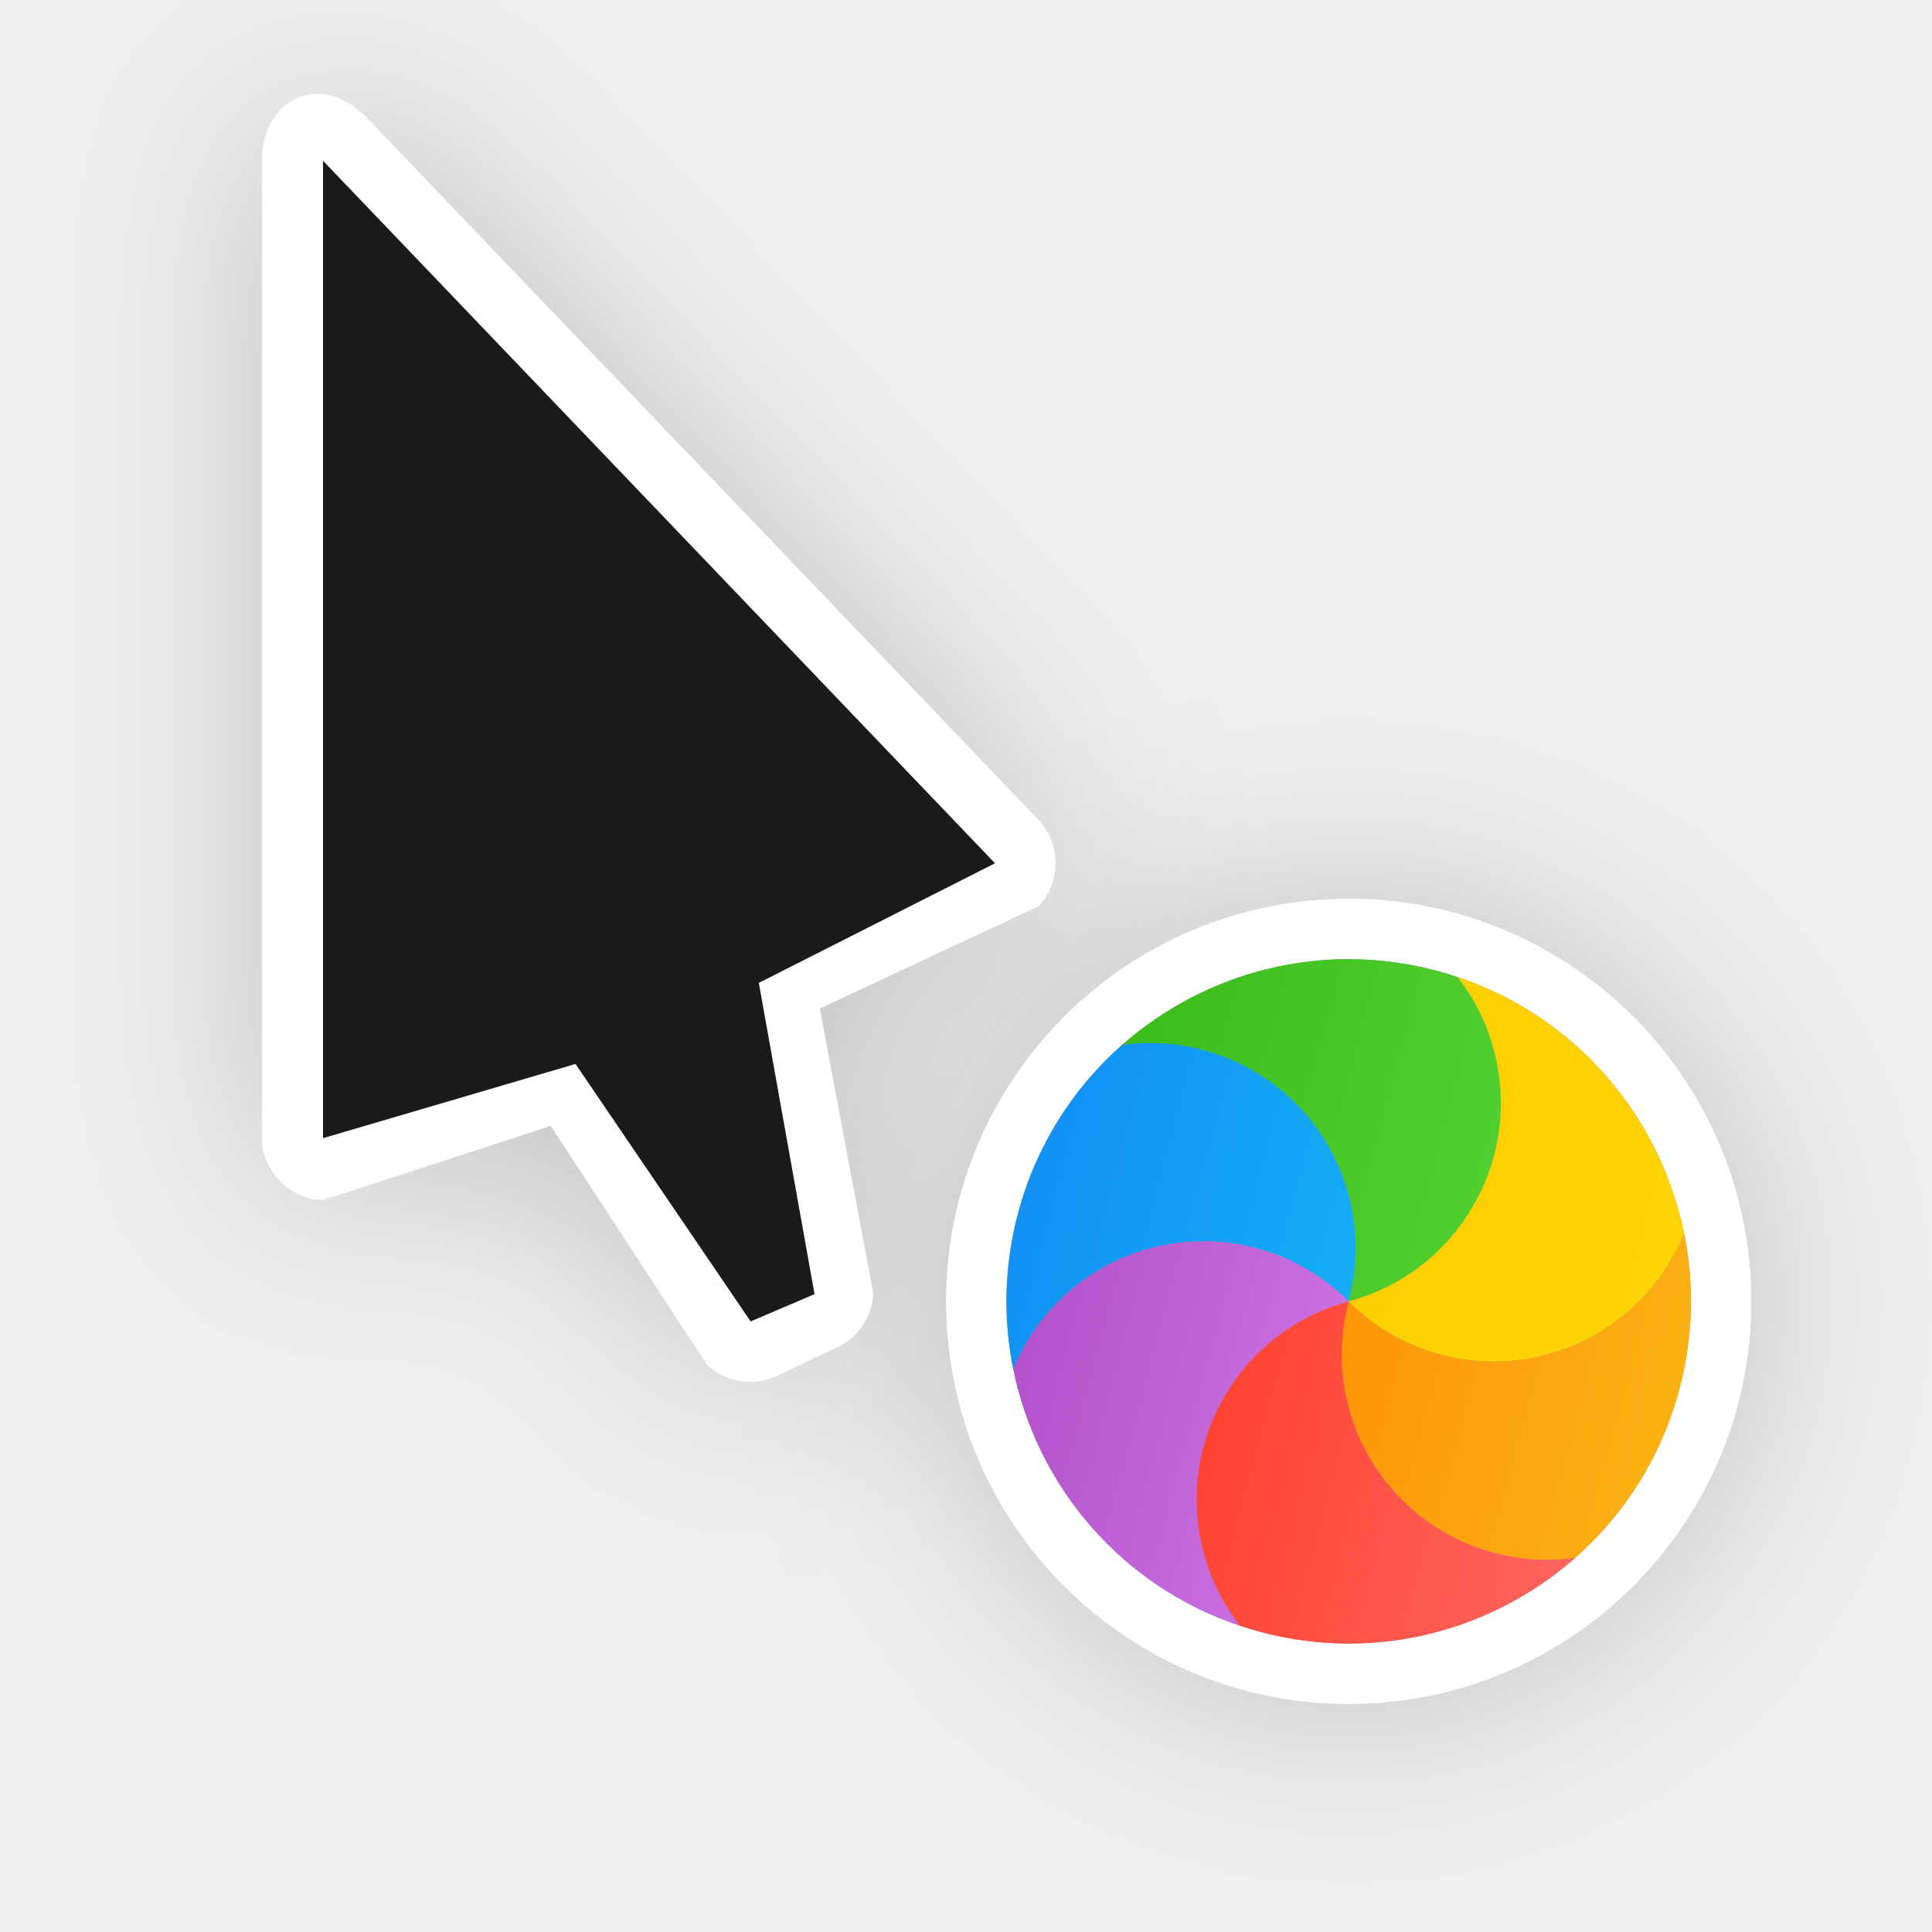
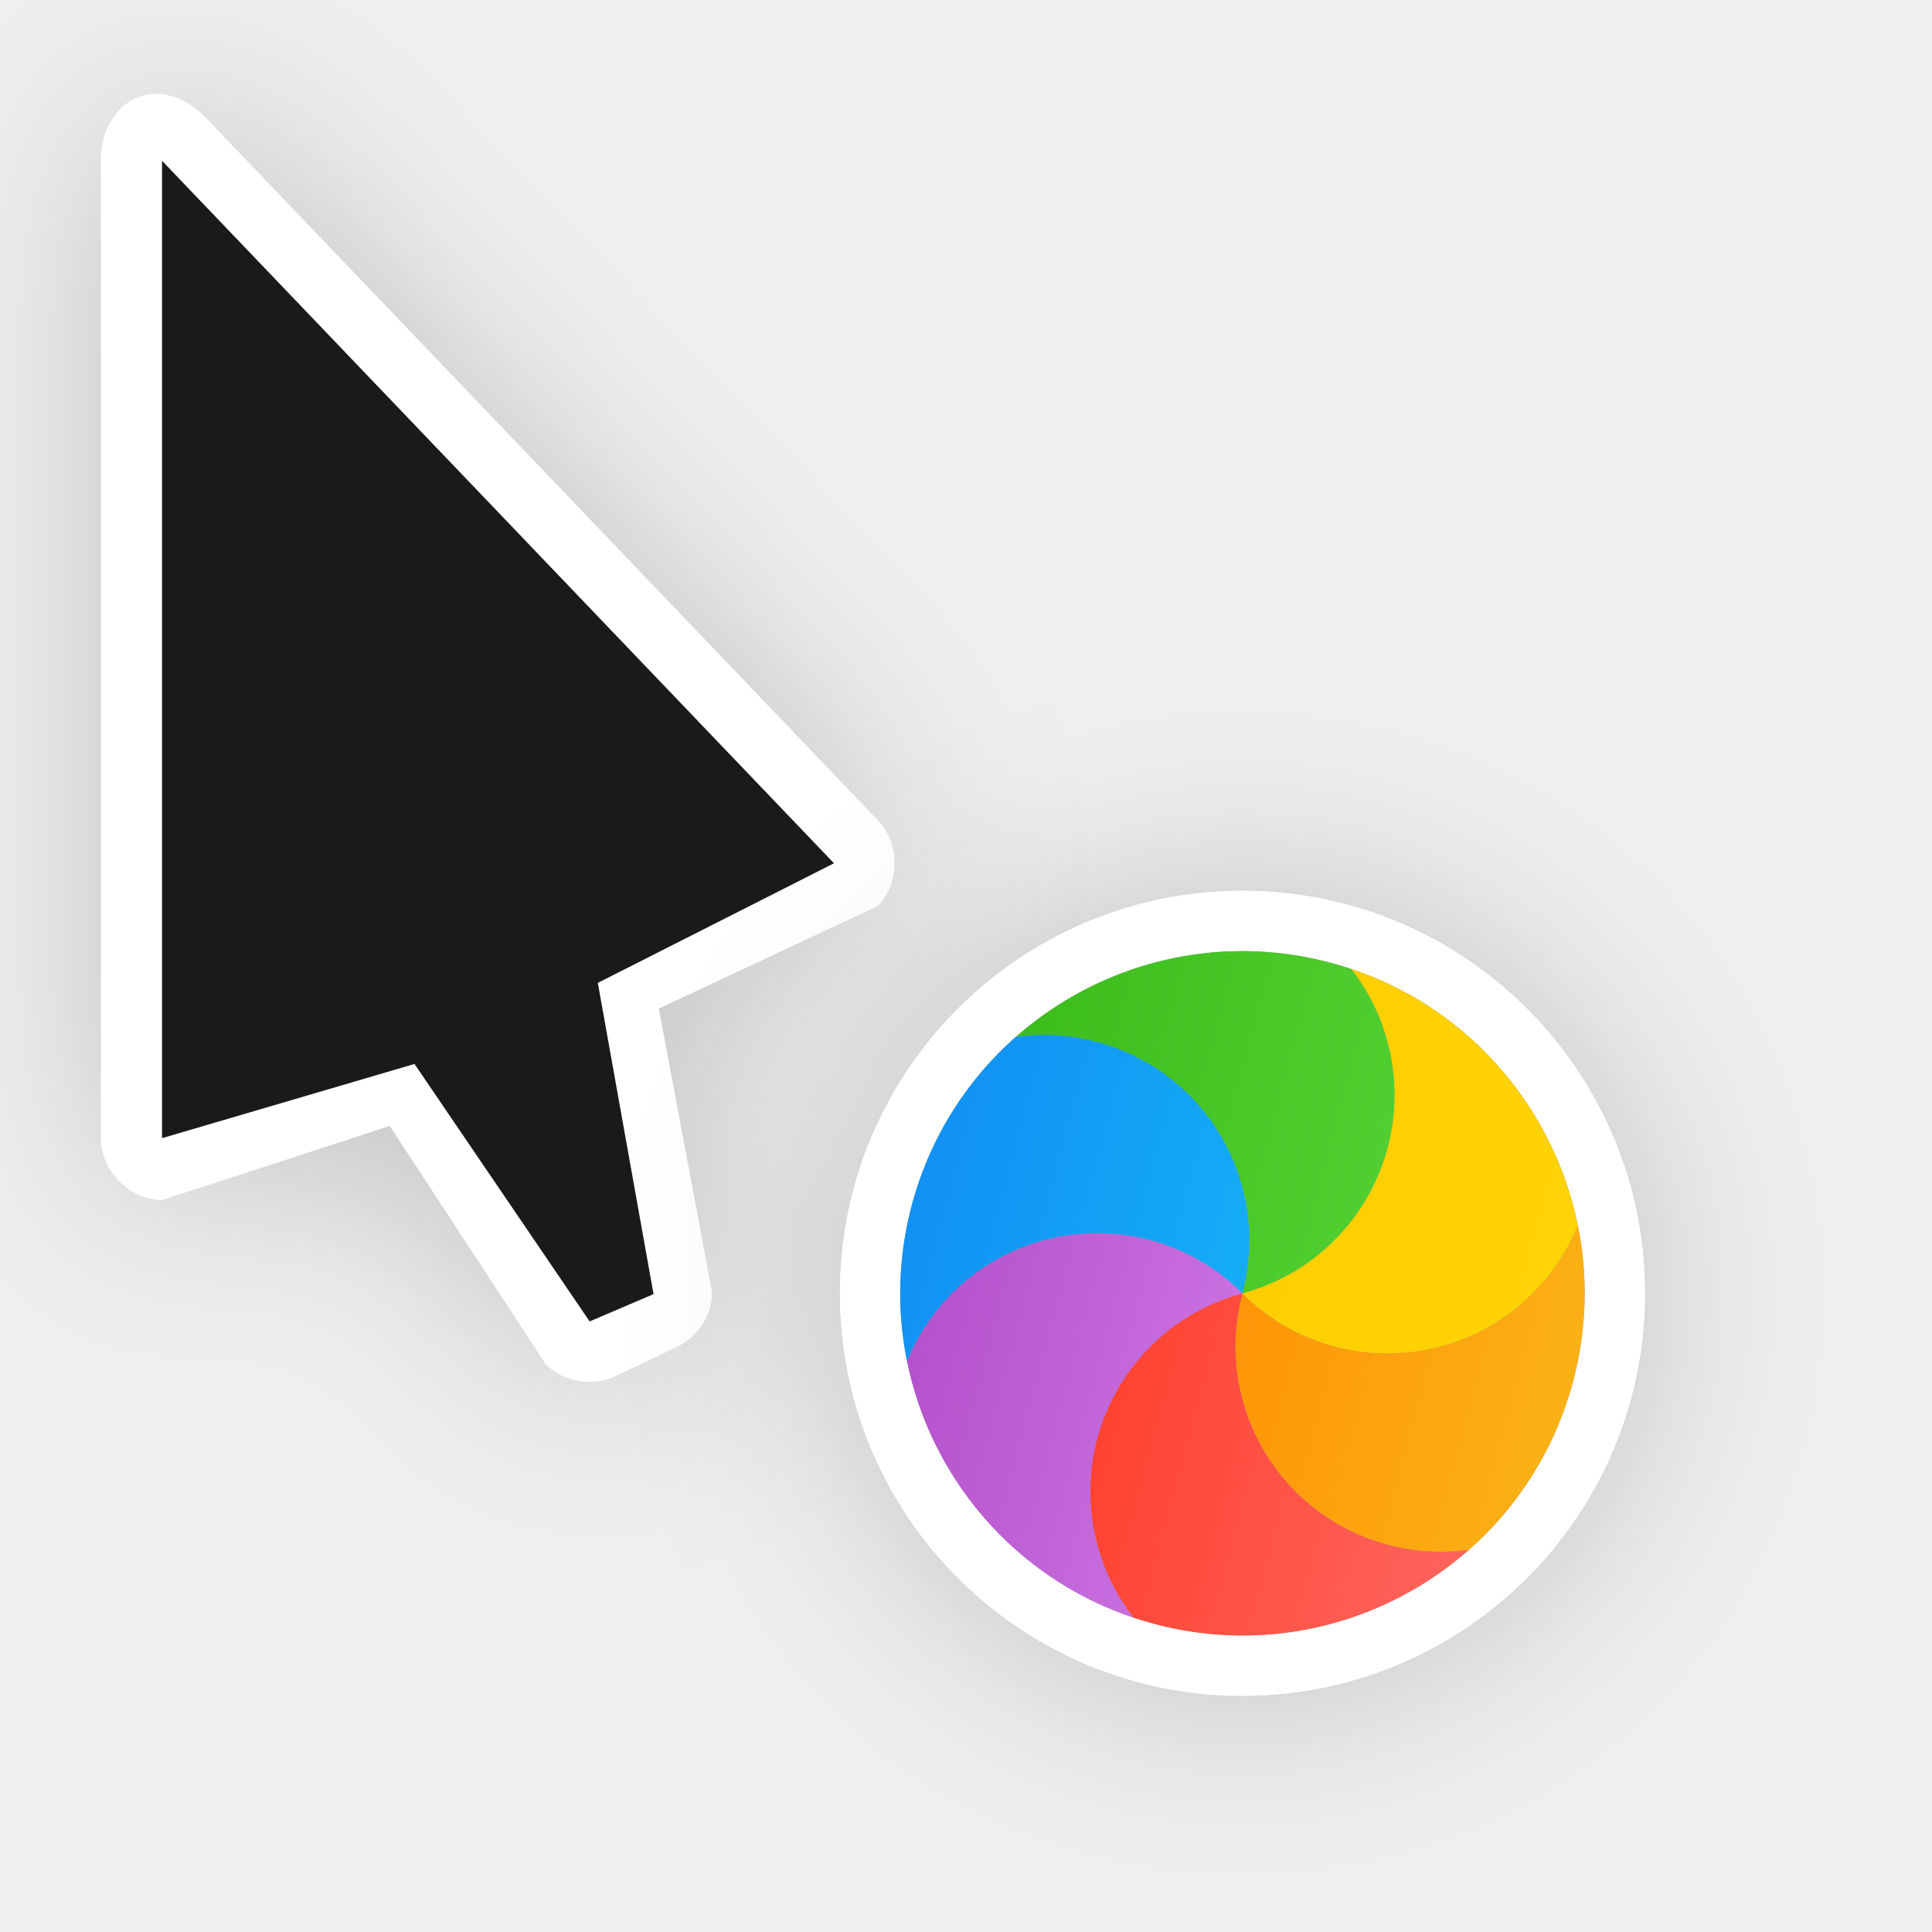
<svg xmlns="http://www.w3.org/2000/svg" height="24" viewBox="0 0 24 24" width="24" version="1.1" id="svg82">
  <defs id="defs86">
    <filter style="color-interpolation-filters:sRGB" id="filter1719" x="-0.328" width="1.656" y="-0.202" height="1.404">
      <feGaussianBlur stdDeviation="1.347" id="feGaussianBlur1721" />
    </filter>
    <filter style="color-interpolation-filters:sRGB" id="filter1723" x="-0.323" width="1.647" y="-0.323" height="1.647">
      <feGaussianBlur stdDeviation="2.965" id="feGaussianBlur1725" />
    </filter>
  </defs>
  <linearGradient id="a" gradientTransform="matrix(0.4579123,0,0,0.4380064,8.607332,9.250079)" gradientUnits="userSpaceOnUse" x1="17.871" x2="17.871" y1="7.669" y2="17.893">
    <stop offset="0" stop-color="#fbb114" id="stop2" />
    <stop offset="1" stop-color="#ff9508" id="stop4" />
  </linearGradient>
  <linearGradient id="b" gradientTransform="matrix(0.4206575,0,0,0.4767976,8.607332,9.250079)" gradientUnits="userSpaceOnUse" x1="23.954" x2="23.954" y1="8.61" y2="19.256">
    <stop offset="0" stop-color="#ff645d" id="stop7" />
    <stop offset="1" stop-color="#ff4332" id="stop9" />
  </linearGradient>
  <linearGradient id="c" gradientTransform="matrix(0.4914857,0,0,0.4080861,8.607332,9.250079)" gradientUnits="userSpaceOnUse" x1="20.127" x2="20.127" y1="19.205" y2="29.033">
    <stop offset="0" stop-color="#ca70e1" id="stop12" />
    <stop offset="1" stop-color="#b452cb" id="stop14" />
  </linearGradient>
  <linearGradient id="d" gradientTransform="matrix(0.4579123,0,0,0.4380064,8.607332,9.250079)" gradientUnits="userSpaceOnUse" x1="16.36" x2="16.36" y1="17.893" y2="28.118">
    <stop offset="0" stop-color="#14adf6" id="stop17" />
    <stop offset="1" stop-color="#1191f4" id="stop19" />
  </linearGradient>
  <linearGradient id="e" gradientTransform="matrix(0.4206575,0,0,0.4767976,8.607332,9.250079)" gradientUnits="userSpaceOnUse" x1="13.308" x2="13.308" y1="13.619" y2="24.265">
    <stop offset="0" stop-color="#52cf30" id="stop22" />
    <stop offset="1" stop-color="#3bbd1c" id="stop24" />
  </linearGradient>
  <linearGradient id="f" gradientTransform="matrix(0.4914857,0,0,0.4080861,8.607332,9.250079)" gradientUnits="userSpaceOnUse" x1="11.766" x2="11.766" y1="9.377" y2="19.205">
    <stop offset="0" stop-color="#ffd305" id="stop27" />
    <stop offset="1" stop-color="#fdcf01" id="stop29" />
  </linearGradient>
  <filter id="g" height="1.272" width="1.441" x="-0.22" y="-0.136" style="color-interpolation-filters:sRGB">
    <feGaussianBlur stdDeviation="1.192" id="feGaussianBlur32" />
  </filter>
  <filter id="h" height="1.444" width="1.444" x="-0.222" y="-0.222" style="color-interpolation-filters:sRGB">
    <feGaussianBlur stdDeviation="1.202" id="feGaussianBlur35" />
  </filter>
-   <path style="opacity:0.2;fill:#000000;fill-opacity:1;stroke-width:0.759;filter:url(#filter1719)" id="path1677" d="M 3.254,2.007 V 14.149 c 3.8e-5,0.397 0.362,0.759 0.759,0.759 0,0 2.946,-0.956 2.828,-0.922 l 1.939,2.962 c 0.224,0.224 0.594,0.284 0.877,0.142 l 0.765,-0.364 c 0.249,-0.121 0.42,-0.387 0.427,-0.664 l -0.664,-3.533 2.721,-1.272 c 0.277,-0.281 0.277,-0.787 0,-1.067 L 4.558,1.462 C 3.936,0.84 3.241,1.284 3.254,2.007 Z" />
-   <g transform="matrix(0.4545453,0,0,0.4545453,-147.3018,-353.978)" style="opacity:0.2;fill:#000000;fill-opacity:1;fill-rule:evenodd;filter:url(#filter1723)" id="g1697">
+   <path style="opacity:0.2;fill:#000000;fill-opacity:1;stroke-width:0.759;filter:url(#filter1719)" id="path1677" d="M 1.254,2.007 V 14.149 c 3.8e-5,0.397 0.362,0.759 0.759,0.759 0,0 2.946,-0.956 2.828,-0.922 l 1.939,2.962 c 0.224,0.224 0.594,0.284 0.877,0.142 L 8.422,16.726 c 0.249,-0.121 0.42,-0.387 0.427,-0.664 l -0.664,-3.533 2.721,-1.272 c 0.277,-0.281 0.277,-0.787 0,-1.067 L 2.558,1.462 C 1.936,0.84 1.241,1.284 1.254,2.007 Z" />
+   <g id="g46" transform="matrix(0.7588509,0,0,0.7588509,-122.5974,-577.1077)">
+     <path style="fill:#ffffff" id="path42" d="m 163.209,763.147 v 16 c 5e-5,0.524 0.476,1 1,1 0,0 3.883,-1.259 3.726,-1.215 l 2.555,3.903 c 0.295,0.295 0.783,0.375 1.156,0.188 l 1.008,-0.48 c 0.328,-0.159 0.554,-0.51 0.562,-0.875 l -0.875,-4.656 3.585,-1.677 c 0.365,-0.37 0.365,-1.037 0,-1.406 l -11,-11.5 c -0.82,-0.82 -1.736,-0.235 -1.719,0.719 z" />
+     <path style="fill:#1a1a1a" id="path44" d="m 164.209,779.134 v -16 l 11,11.5 -3.866,1.958 0.912,5.095 -1.046,0.447 -2.867,-4.215 z" />
+   </g>
+   <g transform="matrix(0.4545453,0,0,0.4545453,-148.6218,-354.078)" style="opacity:0.2;fill:#000000;fill-opacity:1;fill-rule:evenodd;filter:url(#filter1723)" id="g1697">
    <circle id="circle1683" r="11" cy="814.317" cx="360.923" style="fill:#000000;fill-opacity:1" />
    <path id="path1685" d="m 367.005,805.15 c 0.333,0.789 0.518,1.656 0.518,2.567 0,3.645 -2.955,6.6 -6.6,6.6 1.823,-3.157 0.741,-7.193 -2.416,-9.016 -0.789,-0.456 -1.633,-0.73 -2.484,-0.835 1.475,-0.735 3.139,-1.149 4.9,-1.149 2.249,0 4.34,0.675 6.082,1.833 z" style="fill:#000000;fill-opacity:1" />
    <path id="path1687" d="m 371.902,815.002 c -0.516,0.683 -1.175,1.276 -1.963,1.731 -3.157,1.823 -7.193,0.741 -9.016,-2.416 3.645,0 6.6,-2.955 6.6,-6.6 0,-0.91 -0.184,-1.778 -0.518,-2.567 2.964,1.971 4.918,5.341 4.918,9.167 0,0.23 -0.007,0.459 -0.021,0.685 z" style="fill:#000000;fill-opacity:1" />
    <path id="path1689" d="m 365.823,824.168 c -0.851,-0.106 -1.695,-0.38 -2.484,-0.835 -3.157,-1.823 -4.238,-5.859 -2.416,-9.016 1.823,3.157 5.859,4.238 9.016,2.416 0.788,-0.455 1.447,-1.048 1.963,-1.731 -0.247,4.022 -2.656,7.46 -6.079,9.166 z" style="fill:#000000;fill-opacity:1" />
    <path id="path1691" d="m 354.841,823.484 c -0.333,-0.789 -0.518,-1.656 -0.518,-2.567 0,-3.645 2.955,-6.6 6.6,-6.6 -1.823,3.157 -0.741,7.193 2.416,9.016 0.789,0.456 1.633,0.73 2.484,0.835 -1.475,0.735 -3.139,1.149 -4.9,1.149 -2.249,0 -4.34,-0.675 -6.082,-1.833 z" style="fill:#000000;fill-opacity:1" />
    <path id="path1693" d="m 349.944,813.632 c 0.516,-0.683 1.175,-1.276 1.963,-1.731 3.157,-1.823 7.193,-0.741 9.016,2.416 -3.645,0 -6.6,2.955 -6.6,6.6 0,0.91 0.184,1.778 0.518,2.567 -2.964,-1.971 -4.918,-5.341 -4.918,-9.167 0,-0.23 0.007,-0.459 0.021,-0.685 z" style="fill:#000000;fill-opacity:1" />
    <path id="path1695" d="m 356.023,804.466 c 0.851,0.106 1.695,0.38 2.484,0.835 3.157,1.823 4.238,5.859 2.416,9.016 -1.823,-3.157 -5.859,-4.238 -9.016,-2.416 -0.788,0.455 -1.447,1.048 -1.963,1.731 0.247,-4.022 2.656,-7.46 6.079,-9.166 z" style="fill:#000000;fill-opacity:1" />
  </g>
-   <g id="g46" transform="matrix(0.7588509,0,0,0.7588509,-120.5974,-577.1077)">
-     <path style="fill:#ffffff" id="path42" d="m 163.209,763.147 v 16 c 5e-5,0.524 0.476,1 1,1 0,0 3.883,-1.259 3.726,-1.215 l 2.555,3.903 c 0.295,0.295 0.783,0.375 1.156,0.188 l 1.008,-0.48 c 0.328,-0.159 0.554,-0.51 0.562,-0.875 l -0.875,-4.656 3.585,-1.677 c 0.365,-0.37 0.365,-1.037 0,-1.406 l -11,-11.5 c -0.82,-0.82 -1.736,-0.235 -1.719,0.719 z" />
-     <path style="fill:#1a1a1a" id="path44" d="m 164.209,779.134 v -16 l 11,11.5 -3.866,1.958 0.912,5.095 -1.046,0.447 -2.867,-4.215 z" />
-   </g>
-   <g id="g62" style="fill:#ffffff;fill-rule:evenodd" transform="matrix(0.4545453,0,0,0.4545453,-147.3018,-353.978)">
+   <g id="g62" style="fill:#ffffff;fill-rule:evenodd" transform="matrix(0.4545453,0,0,0.4545453,-148.6218,-354.078)">
    <circle cx="360.923" cy="814.317" r="11" id="circle48" />
    <path d="m 367.005,805.15 c 0.333,0.789 0.518,1.656 0.518,2.567 0,3.645 -2.955,6.6 -6.6,6.6 1.823,-3.157 0.741,-7.193 -2.416,-9.016 -0.789,-0.456 -1.633,-0.73 -2.484,-0.835 1.475,-0.735 3.139,-1.149 4.9,-1.149 2.249,0 4.34,0.675 6.082,1.833 z" id="path50" />
    <path d="m 371.902,815.002 c -0.516,0.683 -1.175,1.276 -1.963,1.731 -3.157,1.823 -7.193,0.741 -9.016,-2.416 3.645,0 6.6,-2.955 6.6,-6.6 0,-0.91 -0.184,-1.778 -0.518,-2.567 2.964,1.971 4.918,5.341 4.918,9.167 0,0.23 -0.007,0.459 -0.021,0.685 z" id="path52" />
    <path d="m 365.823,824.168 c -0.851,-0.106 -1.695,-0.38 -2.484,-0.835 -3.157,-1.823 -4.238,-5.859 -2.416,-9.016 1.823,3.157 5.859,4.238 9.016,2.416 0.788,-0.455 1.447,-1.048 1.963,-1.731 -0.247,4.022 -2.656,7.46 -6.079,9.166 z" id="path54" />
    <path d="m 354.841,823.484 c -0.333,-0.789 -0.518,-1.656 -0.518,-2.567 0,-3.645 2.955,-6.6 6.6,-6.6 -1.823,3.157 -0.741,7.193 2.416,9.016 0.789,0.456 1.633,0.73 2.484,0.835 -1.475,0.735 -3.139,1.149 -4.9,1.149 -2.249,0 -4.34,-0.675 -6.082,-1.833 z" id="path56" />
    <path d="m 349.944,813.632 c 0.516,-0.683 1.175,-1.276 1.963,-1.731 3.157,-1.823 7.193,-0.741 9.016,2.416 -3.645,0 -6.6,2.955 -6.6,6.6 0,0.91 0.184,1.778 0.518,2.567 -2.964,-1.971 -4.918,-5.341 -4.918,-9.167 0,-0.23 0.007,-0.459 0.021,-0.685 z" id="path58" />
    <path d="m 356.023,804.466 c 0.851,0.106 1.695,0.38 2.484,0.835 3.157,1.823 4.238,5.859 2.416,9.016 -1.823,-3.157 -5.859,-4.238 -9.016,-2.416 -0.788,0.455 -1.447,1.048 -1.963,1.731 0.247,-4.022 2.656,-7.46 6.079,-9.166 z" id="path60" />
  </g>
-   <g id="g1646" transform="rotate(105,16.92628,16.9473)">
+   <g id="g1646" transform="rotate(105,16.30465,16.39087)">
    <circle style="fill:#959595;fill-rule:evenodd;stroke-width:0.423" id="circle64" r="4.25" cy="17.316" cx="16.216" />
    <g transform="matrix(0.9489808,0,0,0.9489808,0.6105051,1.100282)" id="g1636">
      <path d="m 18.921,13.355 c 0.136,0.321 0.211,0.674 0.211,1.045 0,1.484 -1.203,2.687 -2.687,2.687 0.742,-1.285 0.302,-2.929 -0.984,-3.671 -0.321,-0.185 -0.665,-0.297 -1.011,-0.34 0.601,-0.299 1.278,-0.468 1.995,-0.468 0.916,0 1.767,0.275 2.476,0.746 z" id="path66" style="fill:url(#a);fill-rule:evenodd;stroke-width:0.445" />
      <path d="m 20.915,17.366 c -0.21,0.278 -0.478,0.519 -0.799,0.705 -1.285,0.742 -2.929,0.302 -3.671,-0.984 1.484,0 2.687,-1.203 2.687,-2.687 0,-0.371 -0.075,-0.724 -0.211,-1.045 1.207,0.802 2.002,2.174 2.002,3.732 0,0.094 -0.003,0.187 -0.009,0.279 z" id="path68" style="fill:url(#b);fill-rule:evenodd;stroke-width:0.445" />
      <path d="m 18.44,21.098 c -0.346,-0.043 -0.69,-0.155 -1.011,-0.34 -1.285,-0.742 -1.726,-2.385 -0.984,-3.671 0.742,1.285 2.385,1.726 3.671,0.984 0.321,-0.185 0.589,-0.427 0.799,-0.705 -0.101,1.638 -1.081,3.037 -2.475,3.732 z" id="path70" style="fill:url(#c);fill-rule:evenodd;stroke-width:0.445" />
      <path d="m 13.968,20.82 c -0.136,-0.321 -0.211,-0.674 -0.211,-1.045 0,-1.484 1.203,-2.687 2.687,-2.687 -0.742,1.285 -0.302,2.929 0.984,3.671 0.321,0.186 0.665,0.297 1.011,0.34 -0.601,0.299 -1.278,0.468 -1.995,0.468 -0.916,0 -1.767,-0.275 -2.476,-0.746 z" id="path72" style="fill:url(#d);fill-rule:evenodd;stroke-width:0.445" />
      <path d="m 11.975,16.809 c 0.21,-0.278 0.478,-0.519 0.799,-0.705 1.285,-0.742 2.929,-0.302 3.671,0.984 -1.484,0 -2.687,1.203 -2.687,2.687 0,0.371 0.075,0.724 0.211,1.045 -1.207,-0.802 -2.002,-2.174 -2.002,-3.732 0,-0.094 0.003,-0.187 0.009,-0.279 z" id="path74" style="fill:url(#e);fill-rule:evenodd;stroke-width:0.445" />
      <path d="m 14.45,13.077 c 0.346,0.043 0.69,0.155 1.011,0.34 1.285,0.742 1.726,2.385 0.984,3.671 -0.742,-1.285 -2.385,-1.726 -3.671,-0.984 -0.321,0.185 -0.589,0.427 -0.799,0.705 0.101,-1.638 1.081,-3.037 2.475,-3.732 z" id="path76" style="fill:url(#f);fill-rule:evenodd;stroke-width:0.445" />
    </g>
  </g>
</svg>
